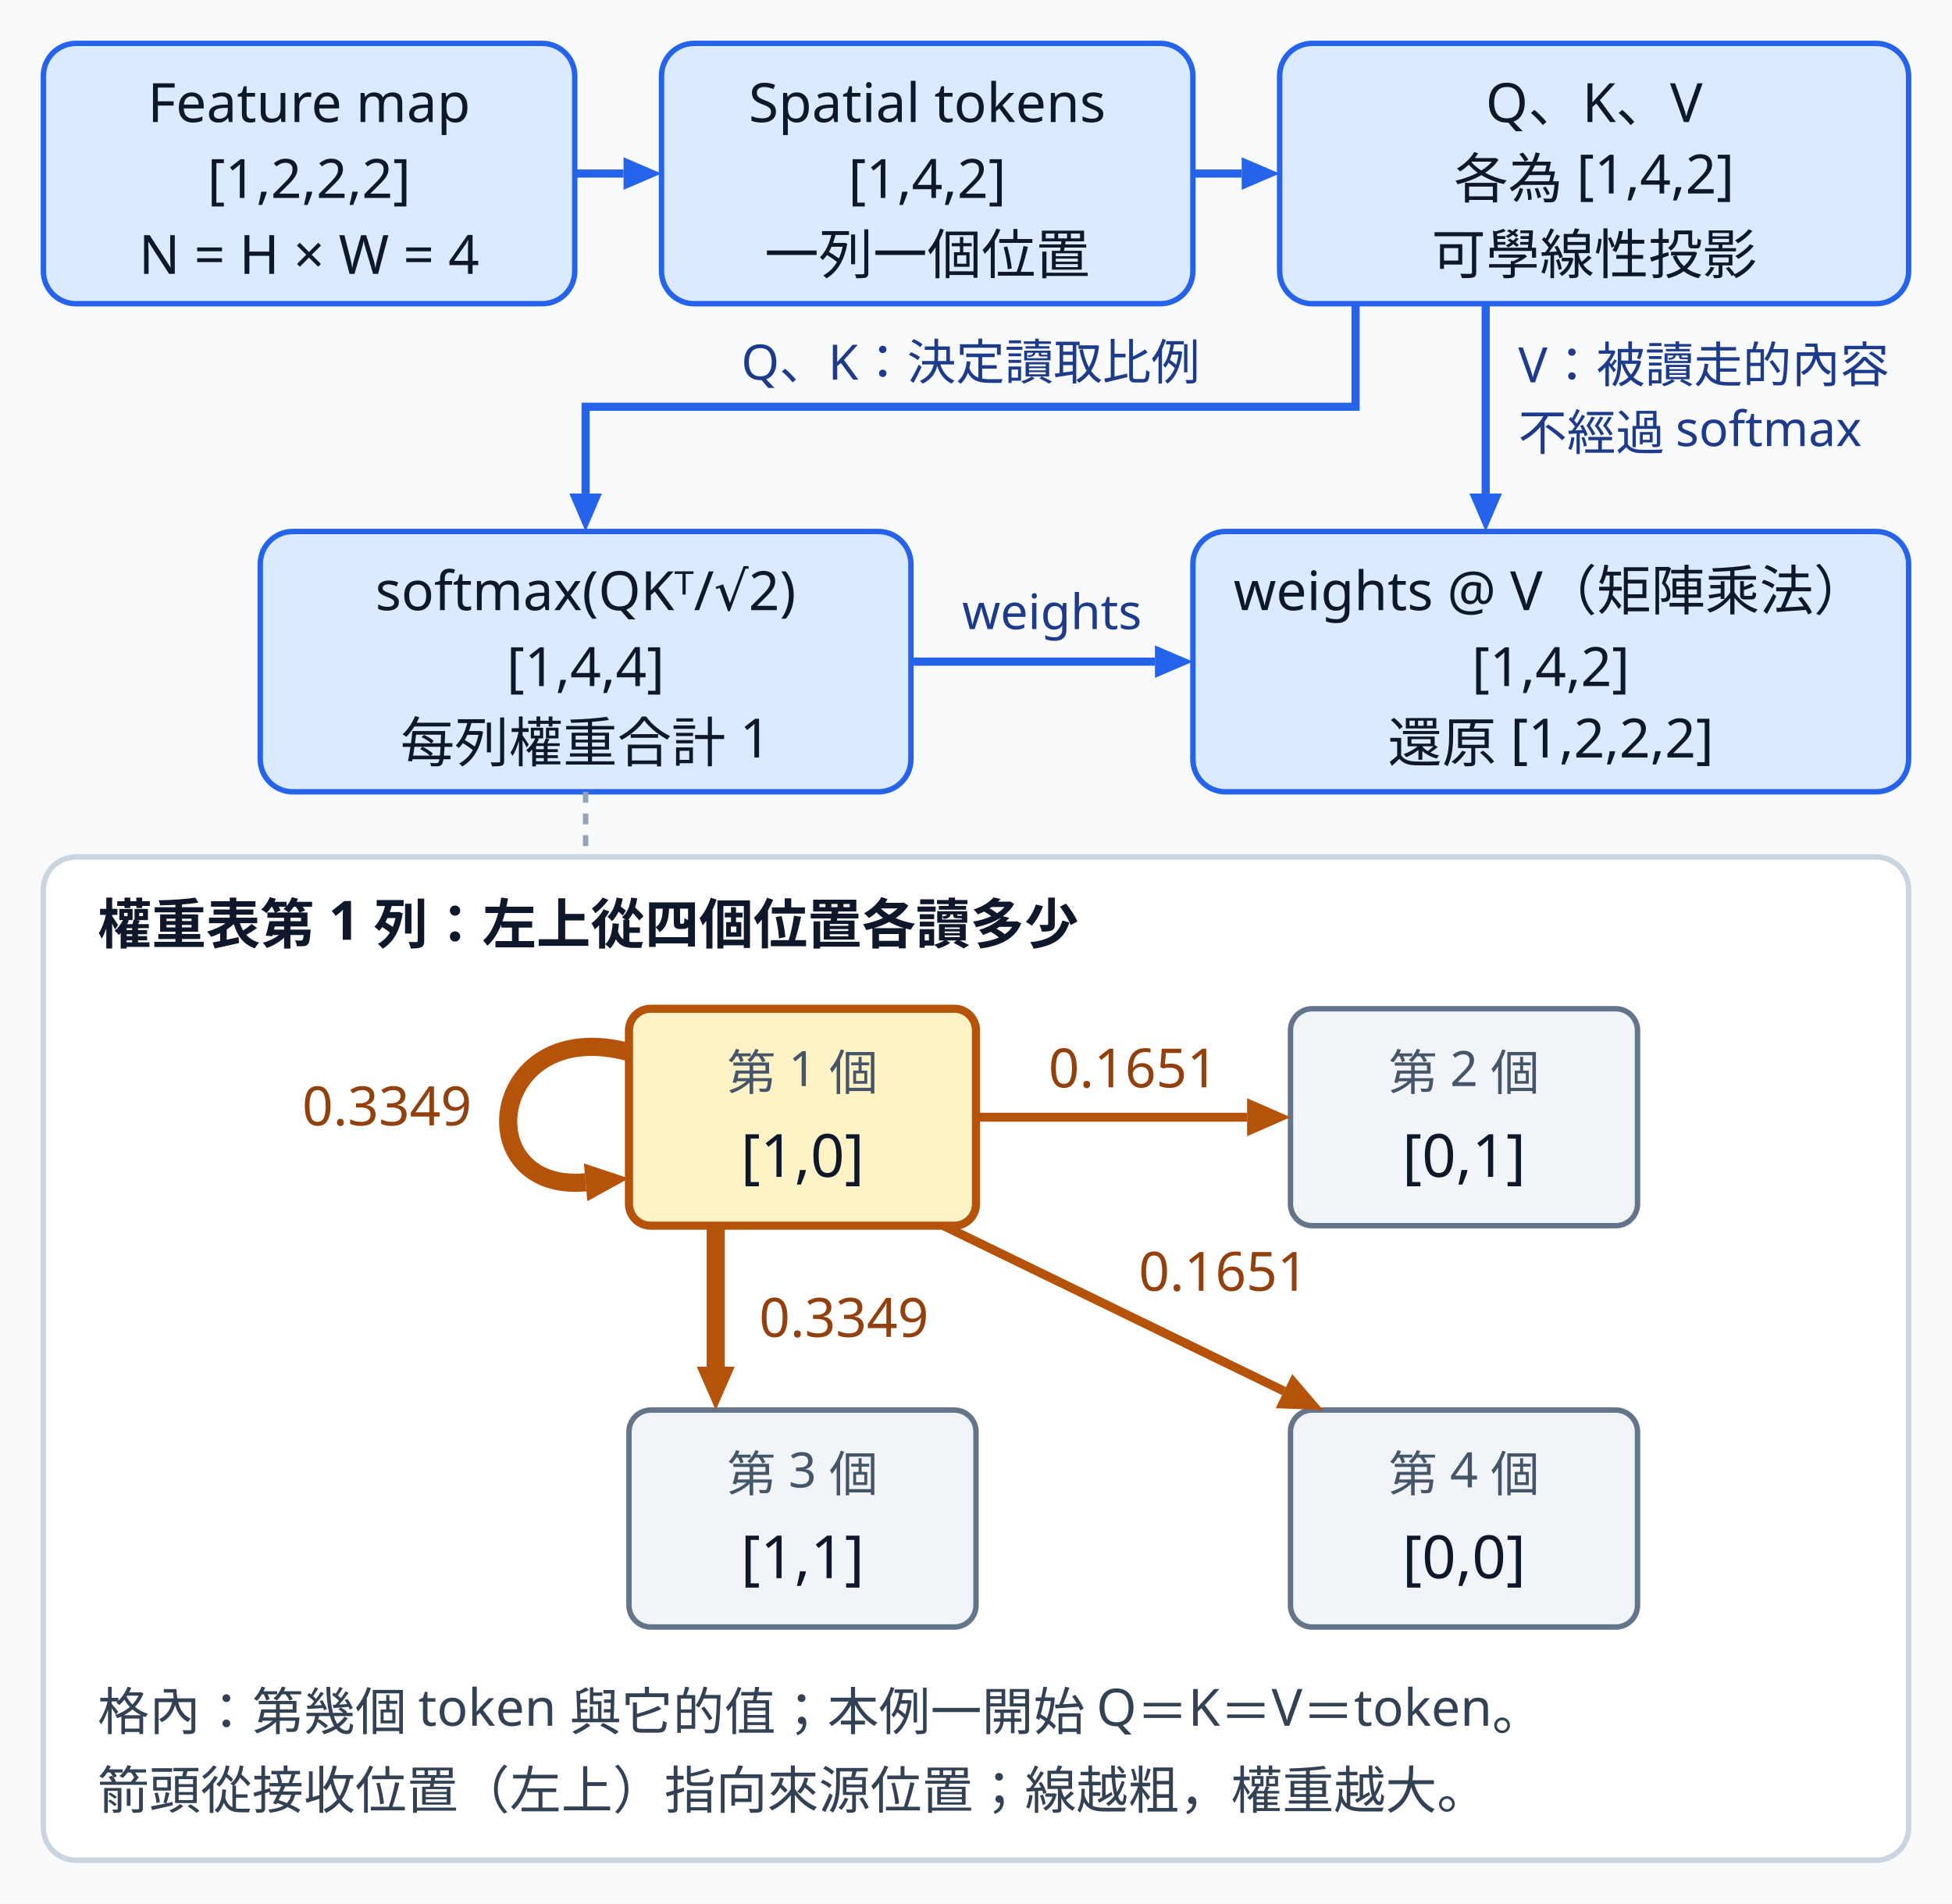
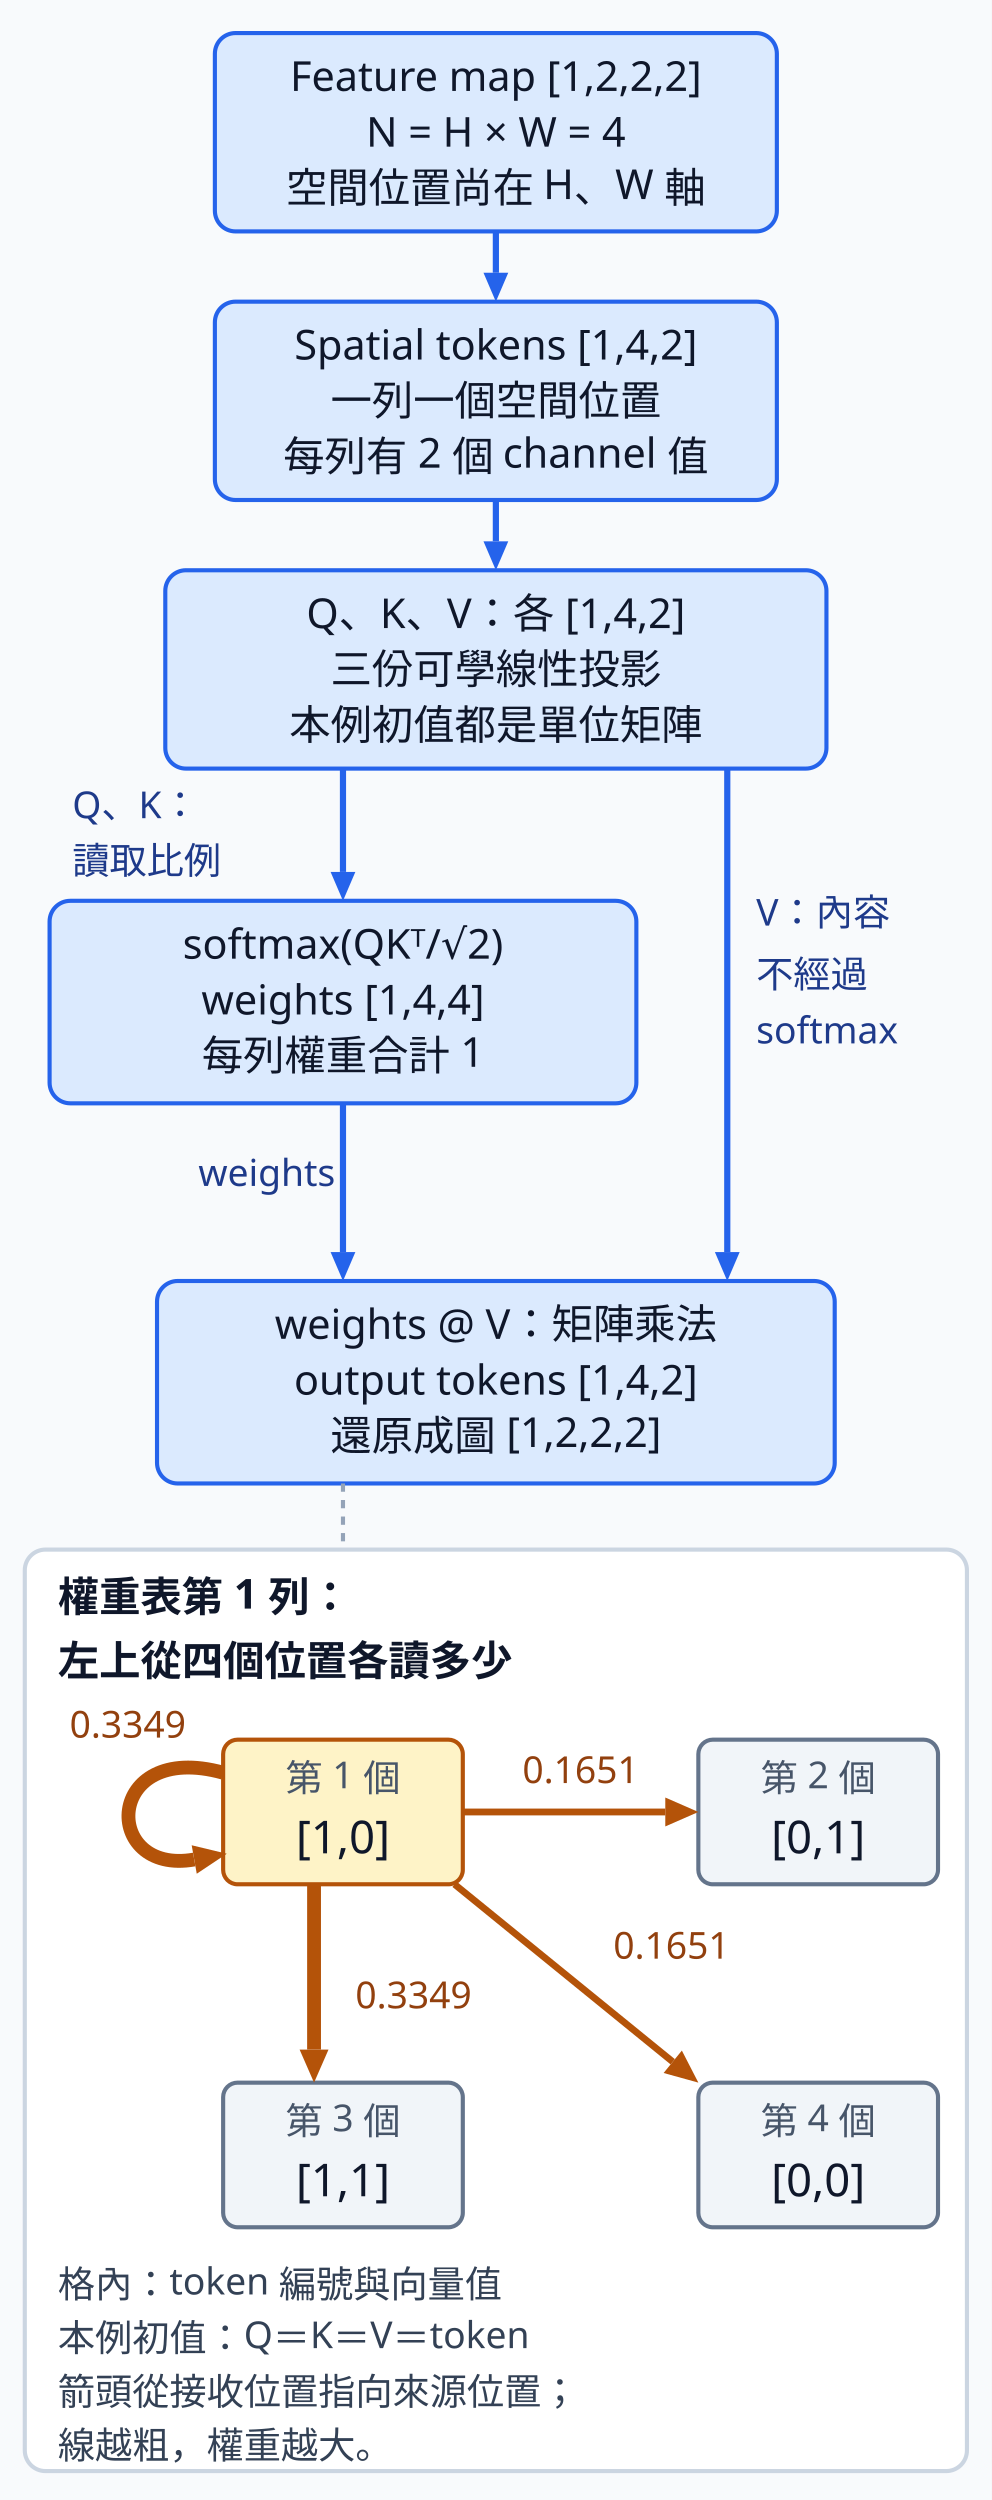
- <svg xmlns="http://www.w3.org/2000/svg" viewBox="0 0 720 702" role="img" aria-labelledby="title desc">
+ <svg xmlns="http://www.w3.org/2000/svg" viewBox="0 0 480 1210" role="img" aria-labelledby="title desc">
  <defs>
-     <marker id="flow-head" viewBox="0 0 14 12" refX="0" refY="6" markerWidth="14" markerHeight="12" markerUnits="userSpaceOnUse" orient="auto">
+     <marker id="flow" viewBox="0 0 14 12" refX="0" refY="6" markerWidth="14" markerHeight="12" markerUnits="userSpaceOnUse" orient="auto">
      <path d="M0 0L14 6L0 12Z" fill="#2563eb" />
    </marker>
-     <marker id="weight-head" viewBox="0 0 16 14" refX="0" refY="7" markerWidth="16" markerHeight="14" markerUnits="userSpaceOnUse" orient="auto">
+     <marker id="weight" viewBox="0 0 16 14" refX="0" refY="7" markerWidth="16" markerHeight="14" markerUnits="userSpaceOnUse" orient="auto">
      <path d="M0 0L16 7L0 14Z" fill="#b45309" />
    </marker>
  </defs>
-   <rect width="720" height="702" fill="#f8fafc" />
-   <g fill="#dbeafe" stroke="#2563eb" stroke-width="2">
-     <rect x="16" y="16" width="196" height="96" rx="12" />
-     <rect x="244" y="16" width="196" height="96" rx="12" />
-     <rect x="472" y="16" width="232" height="96" rx="12" />
-     <rect x="96" y="196" width="240" height="96" rx="12" />
-     <rect x="440" y="196" width="264" height="96" rx="12" />
-   </g>
-   <g fill="none" stroke="#2563eb" stroke-width="3" marker-end="url(#flow-head)">
-     <path d="M212 64H230" />
-     <path d="M440 64H458" />
-     <path d="M500 112V150H216V182" />
-     <path d="M548 112V182" />
-     <path d="M336 244H426" />
-   </g>
-   <g font-family="sans-serif" font-size="20" fill="#0f172a" text-anchor="middle">
-     <text x="114" y="45">Feature map</text>
-     <text x="114" y="73">[1,2,2,2]</text>
-     <text x="114" y="101">N = H × W = 4</text>
-     <text x="342" y="45">Spatial tokens</text>
-     <text x="342" y="73">[1,4,2]</text>
-     <text x="342" y="101">一列一個位置</text>
-     <text x="588" y="45">Q、K、V</text>
-     <text x="588" y="73">各為 [1,4,2]</text>
-     <text x="588" y="101">可學線性投影</text>
-     <text x="216" y="225">softmax(QKᵀ/√2)</text>
-     <text x="216" y="253">[1,4,4]</text>
-     <text x="216" y="281">每列權重合計 1</text>
-     <text x="572" y="225">weights @ V（矩陣乘法）</text>
-     <text x="572" y="253">[1,4,2]</text>
-     <text x="572" y="281">還原 [1,2,2,2]</text>
-   </g>
-   <g font-family="sans-serif" font-size="18" fill="#1e3a8a">
-     <text x="358" y="140" text-anchor="middle">Q、K：決定讀取比例</text>
-     <text x="560" y="141">V：被讀走的內容</text>
-     <text x="560" y="166">不經過 softmax</text>
-     <text x="388" y="232" text-anchor="middle">weights</text>
-   </g>
-   <path d="M216 292V316" stroke="#94a3b8" stroke-width="2" stroke-dasharray="4 4" />
-   <rect x="16" y="316" width="688" height="370" rx="12" fill="#ffffff" stroke="#cbd5e1" stroke-width="2" />
-   <text x="36" y="348" font-family="sans-serif" font-size="20" font-weight="700" fill="#0f172a">權重表第 1 列：左上從四個位置各讀多少</text>
-   <rect x="232" y="372" width="128" height="80" rx="8" fill="#fef3c7" stroke="#b45309" stroke-width="3" />
-   <g fill="#f1f5f9" stroke="#64748b" stroke-width="2">
-     <rect x="476" y="372" width="128" height="80" rx="8" />
-     <rect x="232" y="520" width="128" height="80" rx="8" />
-     <rect x="476" y="520" width="128" height="80" rx="8" />
-   </g>
-   <g font-family="sans-serif" text-anchor="middle">
-     <g font-size="18" fill="#475569">
-       <text x="296" y="402">第 1 個</text>
-       <text x="540" y="402">第 2 個</text>
-       <text x="296" y="550">第 3 個</text>
-       <text x="540" y="550">第 4 個</text>
-     </g>
-     <g font-size="22" fill="#0f172a">
-       <text x="296" y="434">[1,0]</text>
-       <text x="540" y="434">[0,1]</text>
-       <text x="296" y="582">[1,1]</text>
-       <text x="540" y="582">[0,0]</text>
-     </g>
-   </g>
-   <g fill="none" stroke="#b45309" marker-end="url(#weight-head)">
-     <path d="M232 388C180 374 172 440 216 436" stroke-width="6.698" />
-     <path d="M360 412H460" stroke-width="3.302" />
-     <path d="M264 452V504" stroke-width="6.698" />
-     <path d="M348 452L473.6 513" stroke-width="3.302" />
-   </g>
-   <g font-family="sans-serif" font-size="20" fill="#92400e">
-     <text x="174" y="415" text-anchor="end">0.3349</text>
-     <text x="418" y="401" text-anchor="middle">0.1651</text>
-     <text x="280" y="493">0.3349</text>
-     <text x="420" y="476">0.1651</text>
-   </g>
-   <g font-family="sans-serif" font-size="19" fill="#334155">
-     <text x="36" y="638">格內：第幾個 token 與它的值；本例一開始 Q＝K＝V＝token。</text>
-     <text x="36" y="667">箭頭從接收位置（左上）指向來源位置；線越粗，權重越大。</text>
-   </g>
+   <rect x="0" y="0" width="480" height="1210" rx="0" fill="#f8fafc" />
+   <rect x="104" y="16" width="272" height="96" rx="10" fill="#dbeafe" stroke="#2563eb" stroke-width="2" />
+   <text x="240.0" y="44" font-family="sans-serif" font-size="20" text-anchor="middle" fill="#0f172a" font-weight="normal">Feature map [1,2,2,2]</text>
+   <text x="240.0" y="71" font-family="sans-serif" font-size="20" text-anchor="middle" fill="#0f172a" font-weight="normal">N = H × W = 4</text>
+   <text x="240.0" y="98" font-family="sans-serif" font-size="20" text-anchor="middle" fill="#0f172a" font-weight="normal">空間位置尚在 H、W 軸</text>
+   <path d="M240 112V132" fill="none" stroke="#2563eb" stroke-width="3" marker-end="url(#flow)" />
+   <rect x="104" y="146" width="272" height="96" rx="10" fill="#dbeafe" stroke="#2563eb" stroke-width="2" />
+   <text x="240.0" y="174" font-family="sans-serif" font-size="20" text-anchor="middle" fill="#0f172a" font-weight="normal">Spatial tokens [1,4,2]</text>
+   <text x="240.0" y="201" font-family="sans-serif" font-size="20" text-anchor="middle" fill="#0f172a" font-weight="normal">一列一個空間位置</text>
+   <text x="240.0" y="228" font-family="sans-serif" font-size="20" text-anchor="middle" fill="#0f172a" font-weight="normal">每列有 2 個 channel 值</text>
+   <path d="M240 242V262" fill="none" stroke="#2563eb" stroke-width="3" marker-end="url(#flow)" />
+   <rect x="80" y="276" width="320" height="96" rx="10" fill="#dbeafe" stroke="#2563eb" stroke-width="2" />
+   <text x="240.0" y="304" font-family="sans-serif" font-size="20" text-anchor="middle" fill="#0f172a" font-weight="normal">Q、K、V：各 [1,4,2]</text>
+   <text x="240.0" y="331" font-family="sans-serif" font-size="20" text-anchor="middle" fill="#0f172a" font-weight="normal">三份可學線性投影</text>
+   <text x="240.0" y="358" font-family="sans-serif" font-size="20" text-anchor="middle" fill="#0f172a" font-weight="normal">本例初值都是單位矩陣</text>
+   <path d="M166 372V422" fill="none" stroke="#2563eb" stroke-width="3" marker-end="url(#flow)" />
+   <path d="M352 372V606" fill="none" stroke="#2563eb" stroke-width="3" marker-end="url(#flow)" />
+   <text x="35" y="396" font-family="sans-serif" font-size="18" text-anchor="start" fill="#1e3a8a" font-weight="normal">Q、K：</text>
+   <text x="35" y="423" font-family="sans-serif" font-size="18" text-anchor="start" fill="#1e3a8a" font-weight="normal">讀取比例</text>
+   <text x="366" y="448" font-family="sans-serif" font-size="18" text-anchor="start" fill="#1e3a8a" font-weight="normal">V：內容</text>
+   <text x="366" y="478" font-family="sans-serif" font-size="18" text-anchor="start" fill="#1e3a8a" font-weight="normal">不經過</text>
+   <text x="366" y="505" font-family="sans-serif" font-size="18" text-anchor="start" fill="#1e3a8a" font-weight="normal">softmax</text>
+   <rect x="24" y="436" width="284" height="98" rx="10" fill="#dbeafe" stroke="#2563eb" stroke-width="2" />
+   <text x="166.0" y="464" font-family="sans-serif" font-size="20" text-anchor="middle" fill="#0f172a" font-weight="normal">softmax(QKᵀ/√2)</text>
+   <text x="166.0" y="491" font-family="sans-serif" font-size="20" text-anchor="middle" fill="#0f172a" font-weight="normal">weights [1,4,4]</text>
+   <text x="166.0" y="518" font-family="sans-serif" font-size="20" text-anchor="middle" fill="#0f172a" font-weight="normal">每列權重合計 1</text>
+   <path d="M166 534V606" fill="none" stroke="#2563eb" stroke-width="3" marker-end="url(#flow)" />
+   <text x="96" y="574" font-family="sans-serif" font-size="18" text-anchor="start" fill="#1e3a8a" font-weight="normal">weights</text>
+   <rect x="76" y="620" width="328" height="98" rx="10" fill="#dbeafe" stroke="#2563eb" stroke-width="2" />
+   <text x="240.0" y="648" font-family="sans-serif" font-size="20" text-anchor="middle" fill="#0f172a" font-weight="normal">weights @ V：矩陣乘法</text>
+   <text x="240.0" y="675" font-family="sans-serif" font-size="20" text-anchor="middle" fill="#0f172a" font-weight="normal">output tokens [1,4,2]</text>
+   <text x="240.0" y="702" font-family="sans-serif" font-size="20" text-anchor="middle" fill="#0f172a" font-weight="normal">還原成圖 [1,2,2,2]</text>
+   <path d="M166 718V750" stroke="#94a3b8" stroke-width="2" stroke-dasharray="4 4" />
+   <rect x="12" y="750" width="456" height="446" rx="10" fill="#fff" stroke="#cbd5e1" stroke-width="2" />
+   <text x="28" y="780" font-family="sans-serif" font-size="20" text-anchor="start" fill="#0f172a" font-weight="700">權重表第 1 列：</text>
+   <text x="28" y="811" font-family="sans-serif" font-size="20" text-anchor="start" fill="#0f172a" font-weight="700">左上從四個位置各讀多少</text>
+   <rect x="108" y="842" width="116" height="70" rx="7" fill="#fef3c7" stroke="#b45309" stroke-width="2" />
+   <text x="166" y="867" font-family="sans-serif" font-size="18" text-anchor="middle" fill="#475569" font-weight="normal">第 1 個</text>
+   <text x="166" y="897" font-family="sans-serif" font-size="22" text-anchor="middle" fill="#0f172a" font-weight="normal">[1,0]</text>
+   <rect x="338" y="842" width="116" height="70" rx="7" fill="#f1f5f9" stroke="#64748b" stroke-width="2" />
+   <text x="396" y="867" font-family="sans-serif" font-size="18" text-anchor="middle" fill="#475569" font-weight="normal">第 2 個</text>
+   <text x="396" y="897" font-family="sans-serif" font-size="22" text-anchor="middle" fill="#0f172a" font-weight="normal">[0,1]</text>
+   <rect x="108" y="1008" width="116" height="70" rx="7" fill="#f1f5f9" stroke="#64748b" stroke-width="2" />
+   <text x="166" y="1033" font-family="sans-serif" font-size="18" text-anchor="middle" fill="#475569" font-weight="normal">第 3 個</text>
+   <text x="166" y="1063" font-family="sans-serif" font-size="22" text-anchor="middle" fill="#0f172a" font-weight="normal">[1,1]</text>
+   <rect x="338" y="1008" width="116" height="70" rx="7" fill="#f1f5f9" stroke="#64748b" stroke-width="2" />
+   <text x="396" y="1033" font-family="sans-serif" font-size="18" text-anchor="middle" fill="#475569" font-weight="normal">第 4 個</text>
+   <text x="396" y="1063" font-family="sans-serif" font-size="22" text-anchor="middle" fill="#0f172a" font-weight="normal">[0,0]</text>
+   <path d="M108 858C50 842 49 908 94 900" fill="none" stroke="#b45309" stroke-width="6.698" marker-end="url(#weight)" />
+   <path d="M224 877H322" fill="none" stroke="#b45309" stroke-width="3.302" marker-end="url(#weight)" />
+   <path d="M152 912V992" fill="none" stroke="#b45309" stroke-width="6.698" marker-end="url(#weight)" />
+   <path d="M220 912L325.6 997.9" fill="none" stroke="#b45309" stroke-width="3.302" marker-end="url(#weight)" />
+   <text x="90" y="841" font-family="sans-serif" font-size="18" text-anchor="end" fill="#92400e" font-weight="normal">0.3349</text>
+   <text x="281" y="863" font-family="sans-serif" font-size="18" text-anchor="middle" fill="#92400e" font-weight="normal">0.1651</text>
+   <text x="172" y="972" font-family="sans-serif" font-size="18" text-anchor="start" fill="#92400e" font-weight="normal">0.3349</text>
+   <text x="325" y="948" font-family="sans-serif" font-size="18" text-anchor="middle" fill="#92400e" font-weight="normal">0.1651</text>
+   <text x="28" y="1112" font-family="sans-serif" font-size="18" text-anchor="start" fill="#334155" font-weight="normal">格內：token 編號與向量值</text>
+   <text x="28" y="1138" font-family="sans-serif" font-size="18" text-anchor="start" fill="#334155" font-weight="normal">本例初值：Q＝K＝V＝token</text>
+   <text x="28" y="1164" font-family="sans-serif" font-size="18" text-anchor="start" fill="#334155" font-weight="normal">箭頭從接收位置指向來源位置；</text>
+   <text x="28" y="1190" font-family="sans-serif" font-size="18" text-anchor="start" fill="#334155" font-weight="normal">線越粗，權重越大。</text>
</svg>
